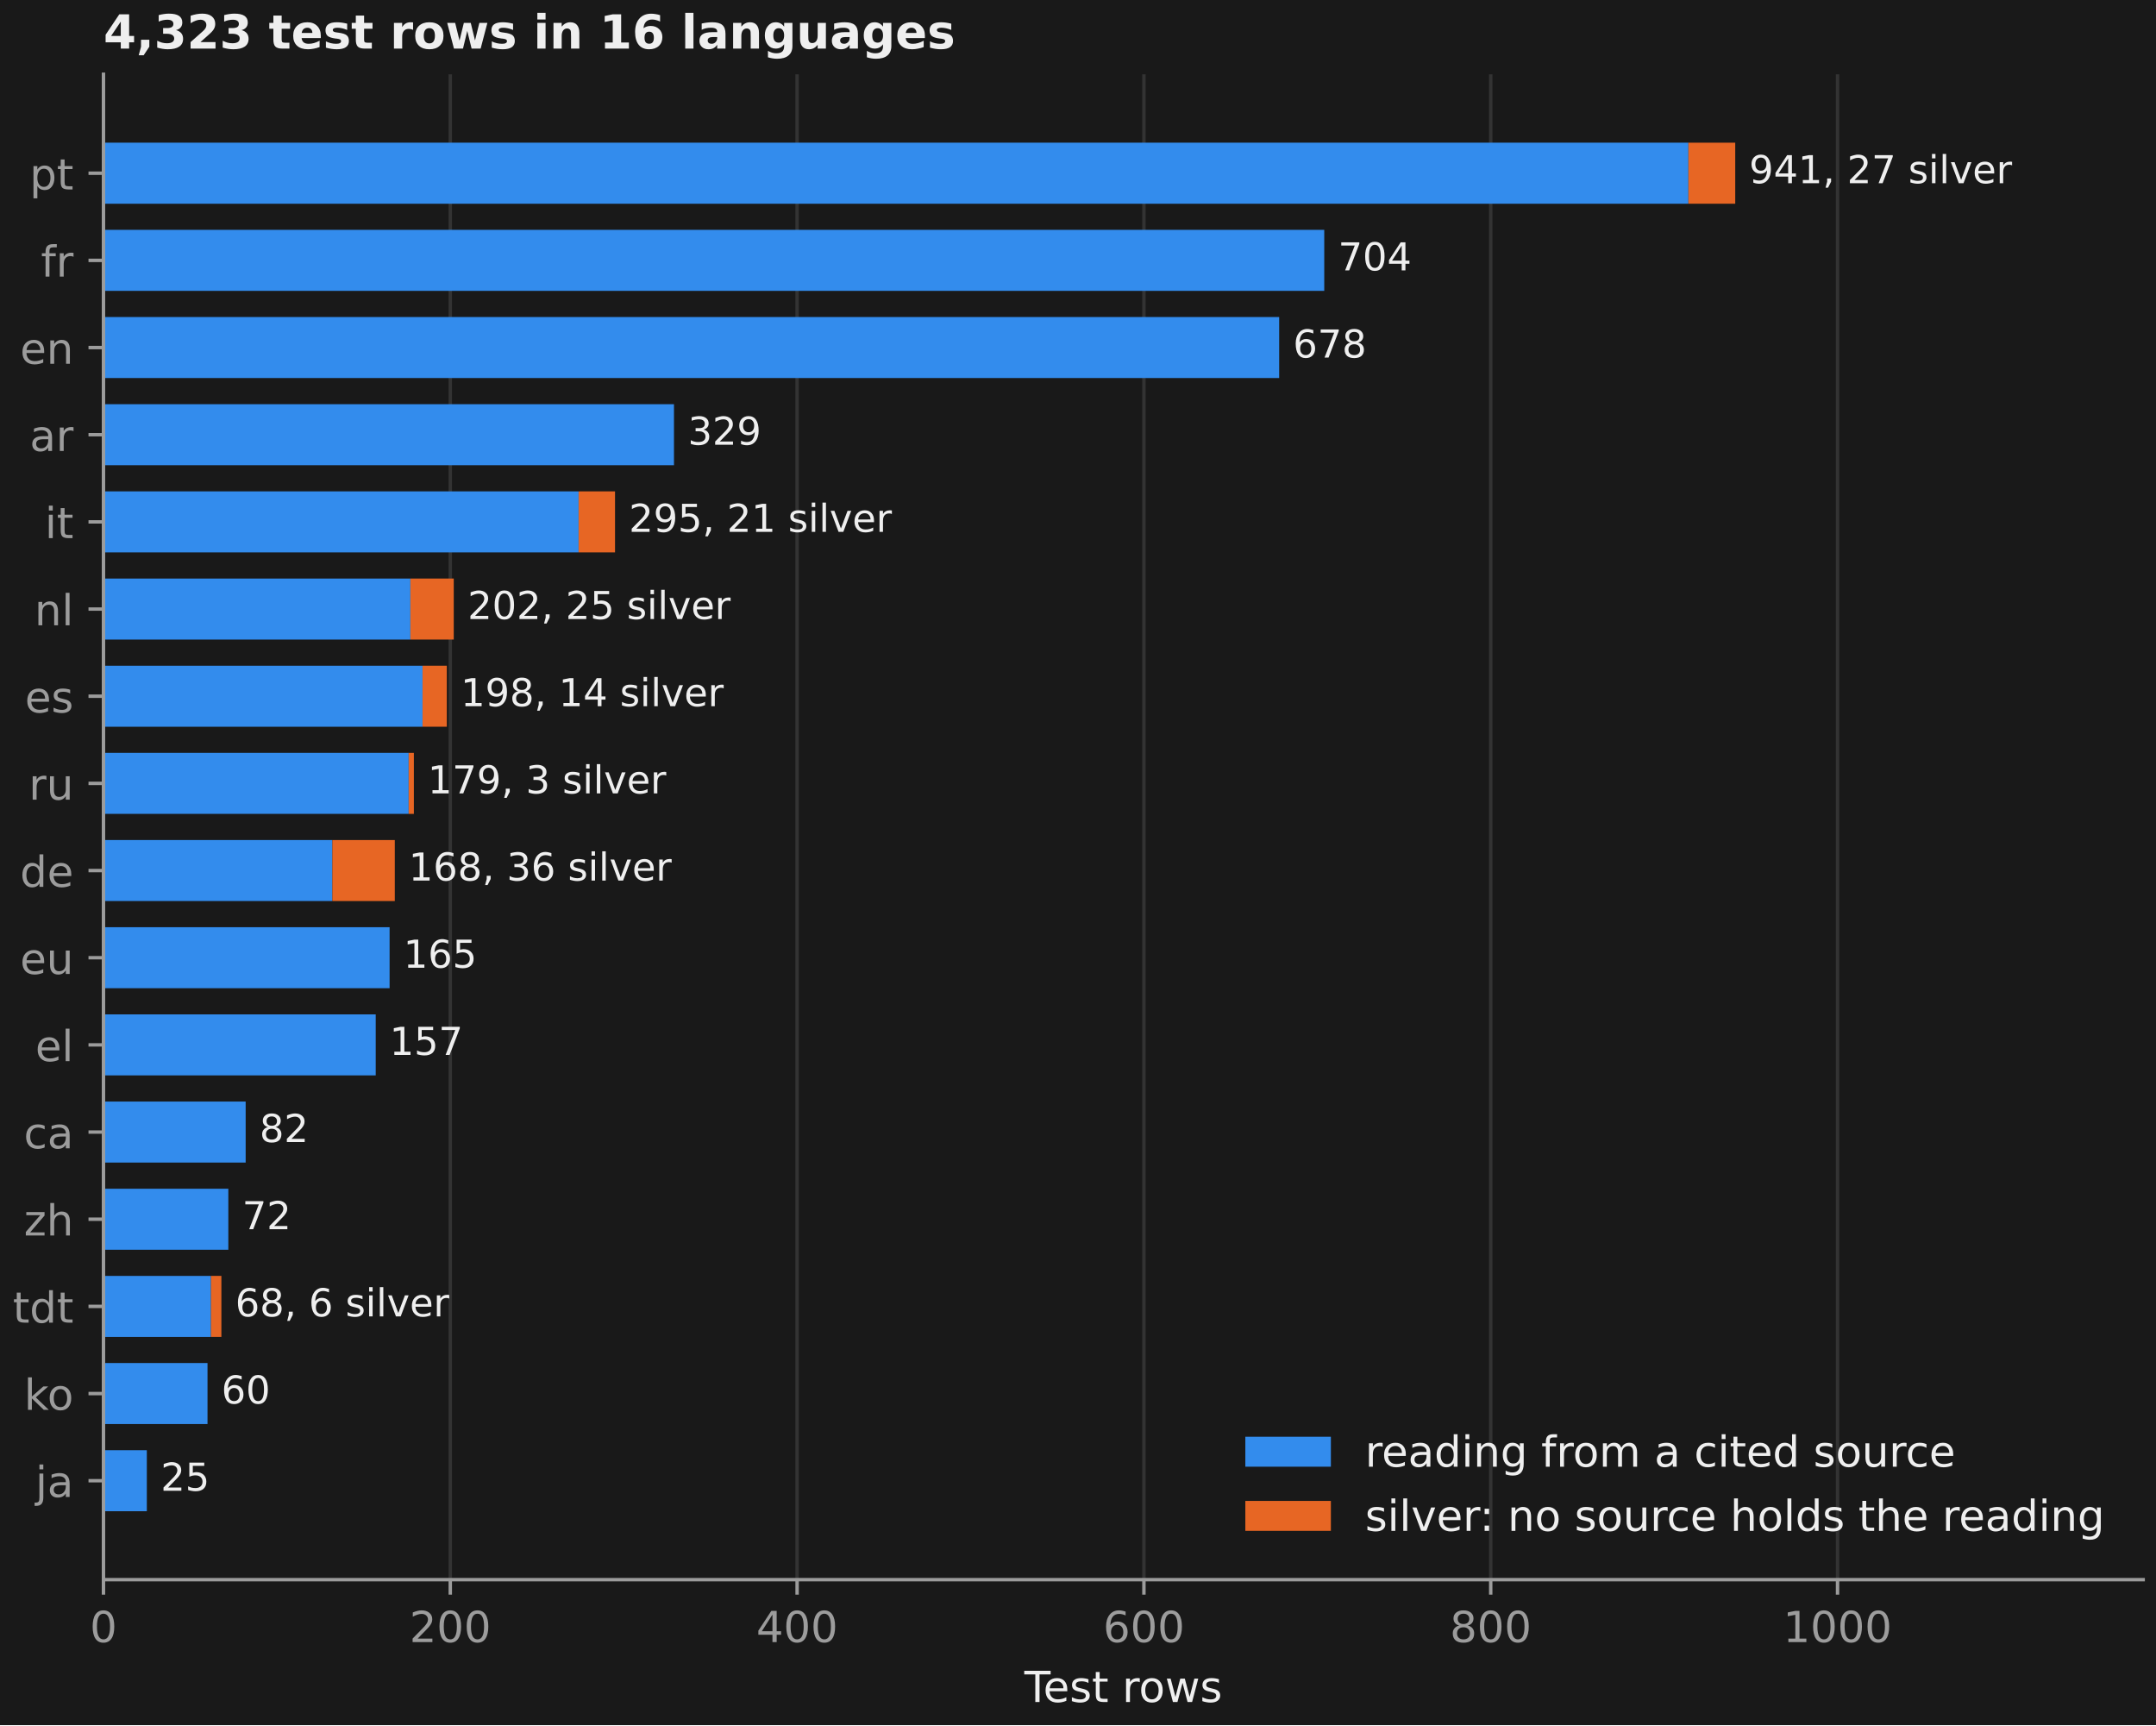
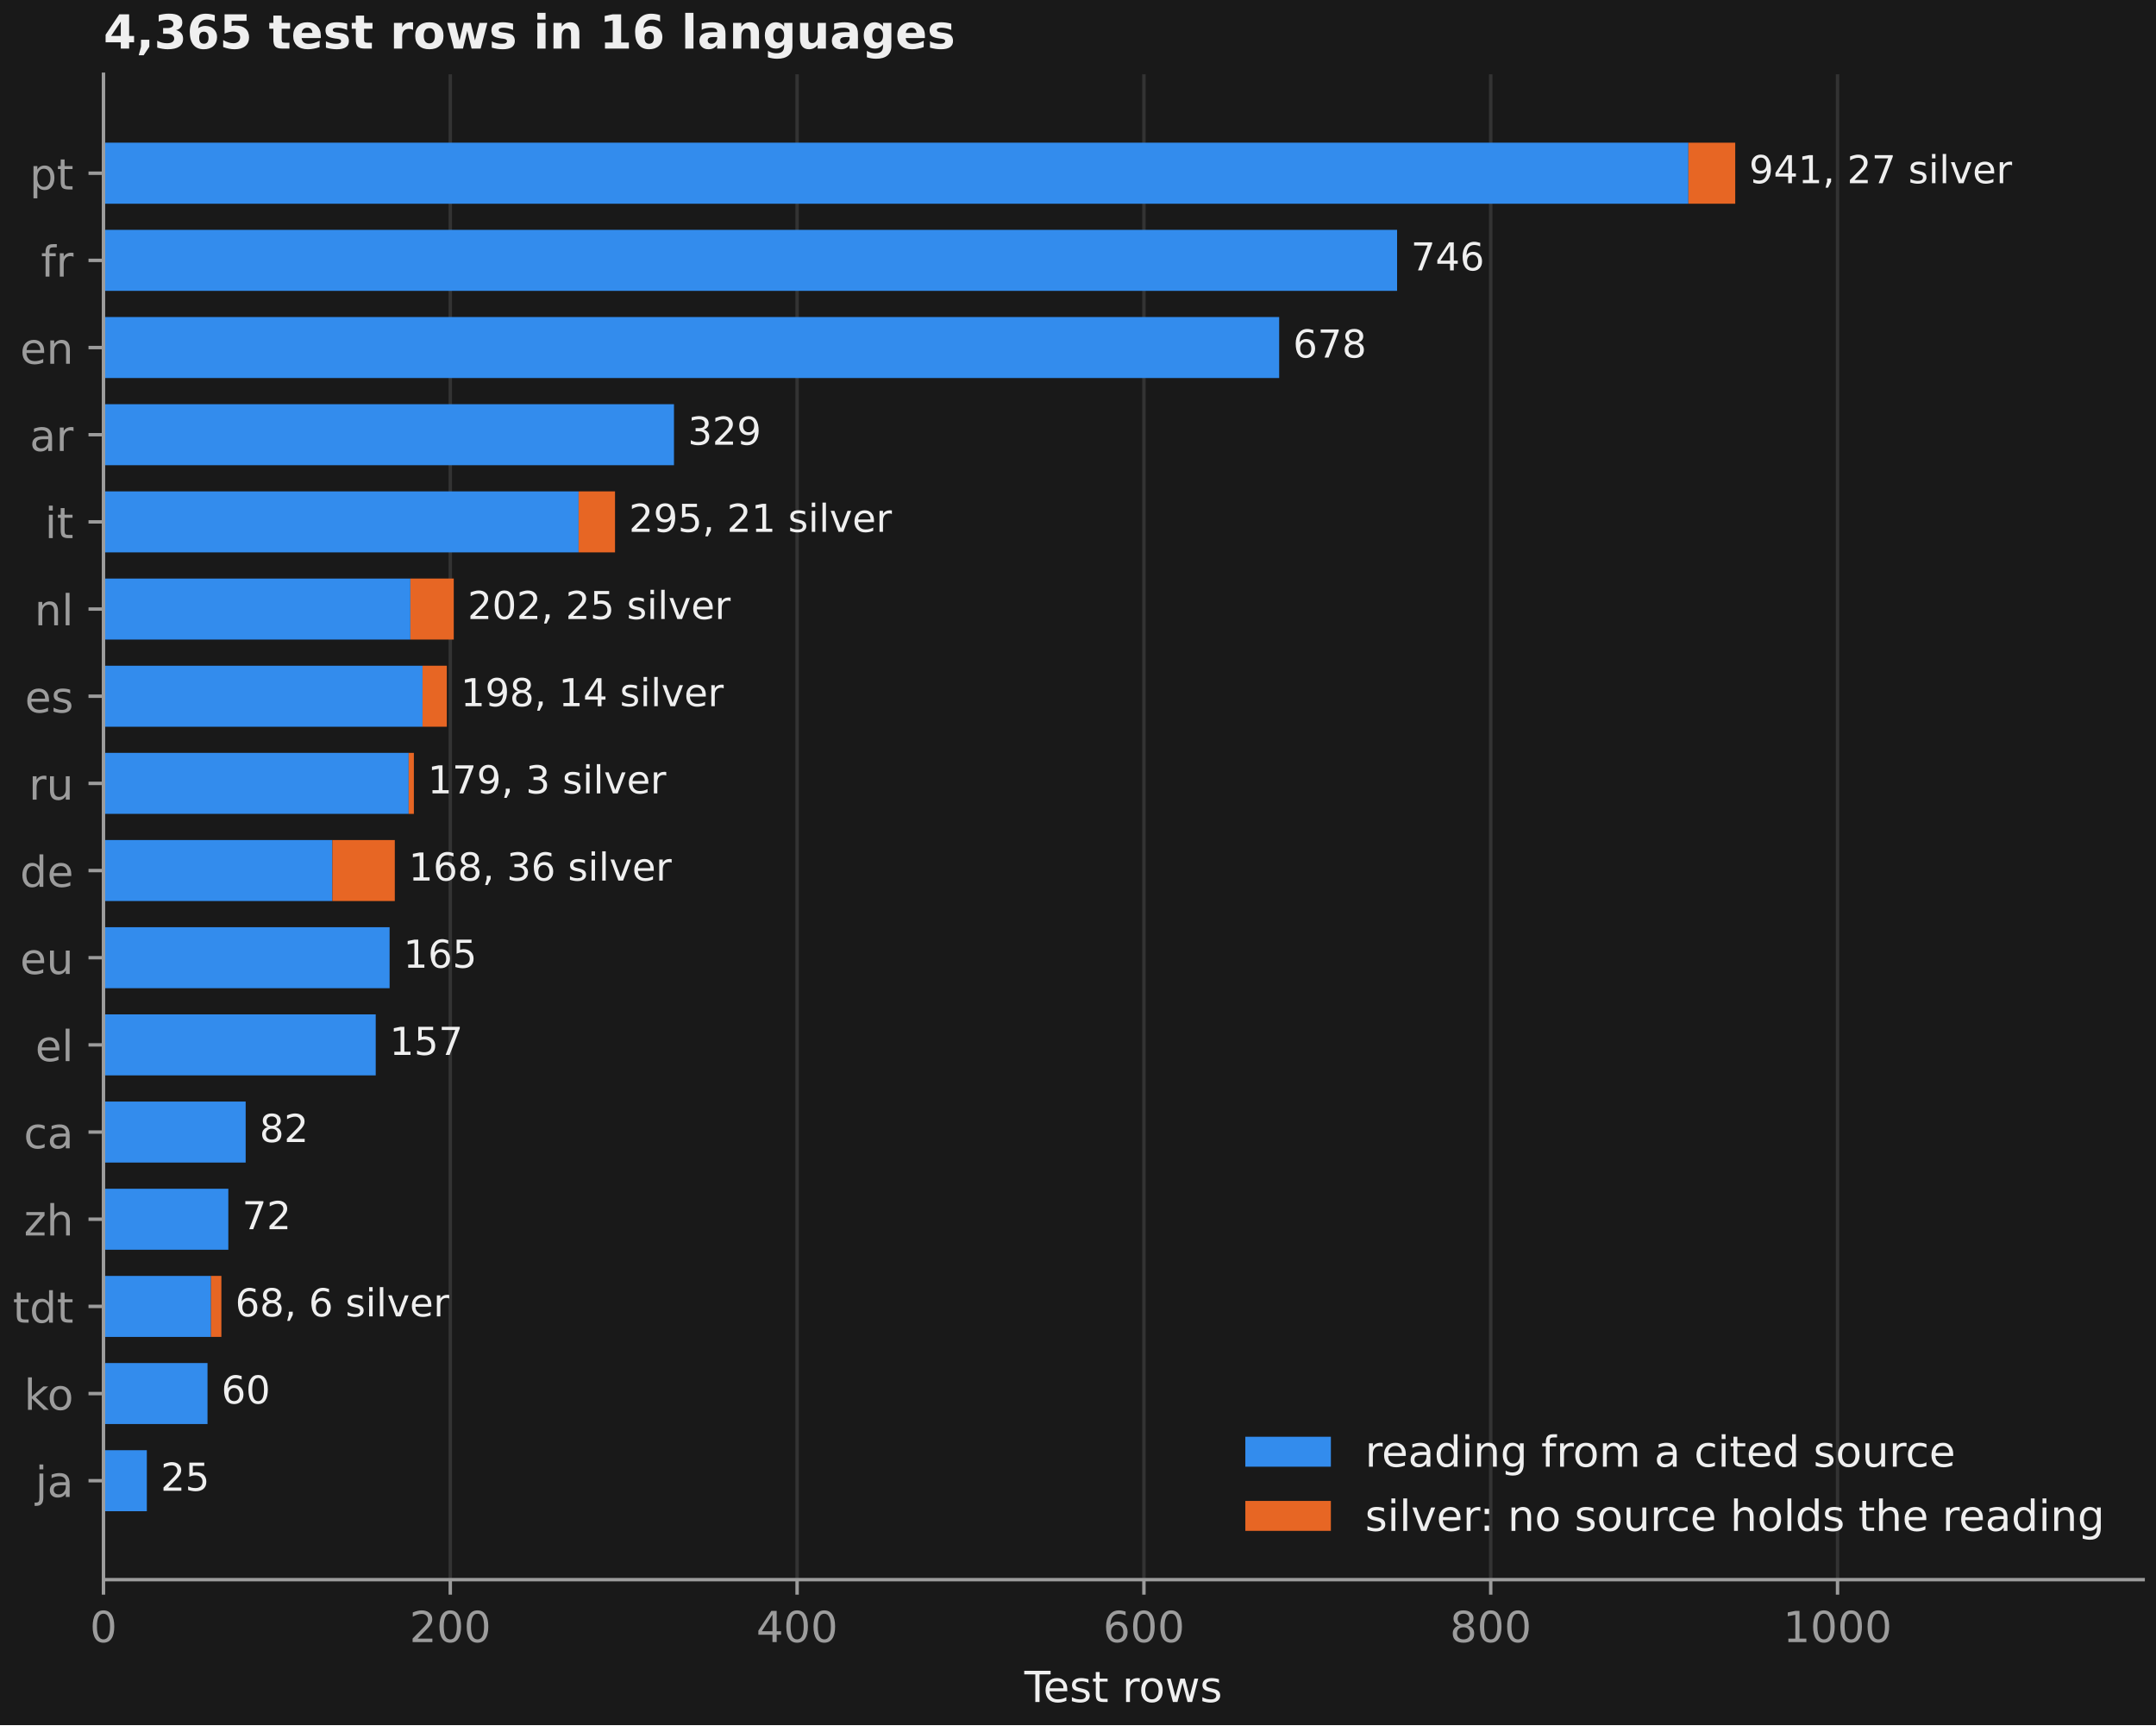
<svg xmlns="http://www.w3.org/2000/svg" xmlns:xlink="http://www.w3.org/1999/xlink" width="504pt" height="403.2pt" viewBox="0 0 504 403.2" version="1.1">
  <defs>
    <style type="text/css">*{stroke-linejoin: round; stroke-linecap: butt}</style>
  </defs>
  <g id="figure_1">
    <g id="patch_1">
      <path d="M 0 403.2  L 504 403.2  L 504 0  L 0 0  z " style="fill: #191919" />
    </g>
    <g id="axes_1">
      <g id="patch_2">
        <path d="M 24.189 369.2  L 501 369.2  L 501 17.359  L 24.189 17.359  z " style="fill: #191919" />
      </g>
      <g id="matplotlib.axis_1">
        <g id="xtick_1">
          <g id="line2d_1">
            <path d="M 24.189 369.2  L 24.189 17.359  " clip-path="url(#paf723ce318)" style="fill: none; stroke: #333333; stroke-width: 0.8; stroke-linecap: square" />
          </g>
          <g id="line2d_2">
            <defs>
              <path id="mc3cc2e16f8" d="M 0 0  L 0 3.5  " style="stroke: #9c9c9c; stroke-width: 0.8" />
            </defs>
            <g>
              <use xlink:href="#mc3cc2e16f8" x="24.189" y="369.2" style="fill: #9c9c9c; stroke: #9c9c9c; stroke-width: 0.8" />
            </g>
          </g>
          <g id="text_1">
            <text style="font-size: 10px; font-family: 'DejaVu Sans', 'Bitstream Vera Sans', 'Computer Modern Sans Serif', 'Lucida Grande', 'Verdana', 'Geneva', 'Lucid', 'Arial', 'Helvetica', 'Avant Garde', sans-serif; text-anchor: middle; fill: #9c9c9c" x="24.189" y="383.797" transform="rotate(-0 24.1893 383.7974)">0</text>
          </g>
        </g>
        <g id="xtick_2">
          <g id="line2d_3">
            <path d="M 105.262 369.2  L 105.262 17.359  " clip-path="url(#paf723ce318)" style="fill: none; stroke: #333333; stroke-width: 0.8; stroke-linecap: square" />
          </g>
          <g id="line2d_4">
            <g>
              <use xlink:href="#mc3cc2e16f8" x="105.262" y="369.2" style="fill: #9c9c9c; stroke: #9c9c9c; stroke-width: 0.8" />
            </g>
          </g>
          <g id="text_2">
            <text style="font-size: 10px; font-family: 'DejaVu Sans', 'Bitstream Vera Sans', 'Computer Modern Sans Serif', 'Lucida Grande', 'Verdana', 'Geneva', 'Lucid', 'Arial', 'Helvetica', 'Avant Garde', sans-serif; text-anchor: middle; fill: #9c9c9c" x="105.262" y="383.797" transform="rotate(-0 105.2623 383.7974)">200</text>
          </g>
        </g>
        <g id="xtick_3">
          <g id="line2d_5">
            <path d="M 186.335 369.2  L 186.335 17.359  " clip-path="url(#paf723ce318)" style="fill: none; stroke: #333333; stroke-width: 0.8; stroke-linecap: square" />
          </g>
          <g id="line2d_6">
            <g>
              <use xlink:href="#mc3cc2e16f8" x="186.335" y="369.2" style="fill: #9c9c9c; stroke: #9c9c9c; stroke-width: 0.8" />
            </g>
          </g>
          <g id="text_3">
            <text style="font-size: 10px; font-family: 'DejaVu Sans', 'Bitstream Vera Sans', 'Computer Modern Sans Serif', 'Lucida Grande', 'Verdana', 'Geneva', 'Lucid', 'Arial', 'Helvetica', 'Avant Garde', sans-serif; text-anchor: middle; fill: #9c9c9c" x="186.335" y="383.797" transform="rotate(-0 186.3353 383.7974)">400</text>
          </g>
        </g>
        <g id="xtick_4">
          <g id="line2d_7">
            <path d="M 267.408 369.2  L 267.408 17.359  " clip-path="url(#paf723ce318)" style="fill: none; stroke: #333333; stroke-width: 0.8; stroke-linecap: square" />
          </g>
          <g id="line2d_8">
            <g>
              <use xlink:href="#mc3cc2e16f8" x="267.408" y="369.2" style="fill: #9c9c9c; stroke: #9c9c9c; stroke-width: 0.8" />
            </g>
          </g>
          <g id="text_4">
            <text style="font-size: 10px; font-family: 'DejaVu Sans', 'Bitstream Vera Sans', 'Computer Modern Sans Serif', 'Lucida Grande', 'Verdana', 'Geneva', 'Lucid', 'Arial', 'Helvetica', 'Avant Garde', sans-serif; text-anchor: middle; fill: #9c9c9c" x="267.408" y="383.797" transform="rotate(-0 267.4082 383.7974)">600</text>
          </g>
        </g>
        <g id="xtick_5">
          <g id="line2d_9">
            <path d="M 348.481 369.2  L 348.481 17.359  " clip-path="url(#paf723ce318)" style="fill: none; stroke: #333333; stroke-width: 0.8; stroke-linecap: square" />
          </g>
          <g id="line2d_10">
            <g>
              <use xlink:href="#mc3cc2e16f8" x="348.481" y="369.2" style="fill: #9c9c9c; stroke: #9c9c9c; stroke-width: 0.8" />
            </g>
          </g>
          <g id="text_5">
            <text style="font-size: 10px; font-family: 'DejaVu Sans', 'Bitstream Vera Sans', 'Computer Modern Sans Serif', 'Lucida Grande', 'Verdana', 'Geneva', 'Lucid', 'Arial', 'Helvetica', 'Avant Garde', sans-serif; text-anchor: middle; fill: #9c9c9c" x="348.481" y="383.797" transform="rotate(-0 348.4812 383.7974)">800</text>
          </g>
        </g>
        <g id="xtick_6">
          <g id="line2d_11">
            <path d="M 429.554 369.2  L 429.554 17.359  " clip-path="url(#paf723ce318)" style="fill: none; stroke: #333333; stroke-width: 0.8; stroke-linecap: square" />
          </g>
          <g id="line2d_12">
            <g>
              <use xlink:href="#mc3cc2e16f8" x="429.554" y="369.2" style="fill: #9c9c9c; stroke: #9c9c9c; stroke-width: 0.8" />
            </g>
          </g>
          <g id="text_6">
            <text style="font-size: 10px; font-family: 'DejaVu Sans', 'Bitstream Vera Sans', 'Computer Modern Sans Serif', 'Lucida Grande', 'Verdana', 'Geneva', 'Lucid', 'Arial', 'Helvetica', 'Avant Garde', sans-serif; text-anchor: middle; fill: #9c9c9c" x="429.554" y="383.797" transform="rotate(-0 429.5542 383.7974)">1000</text>
          </g>
        </g>
        <g id="text_7">
          <text style="font-size: 10px; font-family: 'DejaVu Sans', 'Bitstream Vera Sans', 'Computer Modern Sans Serif', 'Lucida Grande', 'Verdana', 'Geneva', 'Lucid', 'Arial', 'Helvetica', 'Avant Garde', sans-serif; text-anchor: middle; fill: #efefef" x="262.595" y="397.797" transform="rotate(-0 262.5945 397.7974)">Test rows</text>
        </g>
      </g>
      <g id="matplotlib.axis_2">
        <g id="ytick_1">
          <g id="line2d_13">
            <defs>
              <path id="m61c7a5ba7b" d="M 0 0  L -3.5 0  " style="stroke: #9c9c9c; stroke-width: 0.8" />
            </defs>
            <g>
              <use xlink:href="#m61c7a5ba7b" x="24.189" y="346.076" style="fill: #9c9c9c; stroke: #9c9c9c; stroke-width: 0.8" />
            </g>
          </g>
          <g id="text_8">
            <text style="font-size: 10px; font-family: 'DejaVu Sans', 'Bitstream Vera Sans', 'Computer Modern Sans Serif', 'Lucida Grande', 'Verdana', 'Geneva', 'Lucid', 'Arial', 'Helvetica', 'Avant Garde', sans-serif; text-anchor: end; fill: #9c9c9c" x="17.189" y="349.876" transform="rotate(-0 17.1893 349.8757)">ja</text>
          </g>
        </g>
        <g id="ytick_2">
          <g id="line2d_14">
            <g>
              <use xlink:href="#m61c7a5ba7b" x="24.189" y="325.703" style="fill: #9c9c9c; stroke: #9c9c9c; stroke-width: 0.8" />
            </g>
          </g>
          <g id="text_9">
            <text style="font-size: 10px; font-family: 'DejaVu Sans', 'Bitstream Vera Sans', 'Computer Modern Sans Serif', 'Lucida Grande', 'Verdana', 'Geneva', 'Lucid', 'Arial', 'Helvetica', 'Avant Garde', sans-serif; text-anchor: end; fill: #9c9c9c" x="17.189" y="329.503" transform="rotate(-0 17.1893 329.5027)">ko</text>
          </g>
        </g>
        <g id="ytick_3">
          <g id="line2d_15">
            <g>
              <use xlink:href="#m61c7a5ba7b" x="24.189" y="305.33" style="fill: #9c9c9c; stroke: #9c9c9c; stroke-width: 0.8" />
            </g>
          </g>
          <g id="text_10">
            <text style="font-size: 10px; font-family: 'DejaVu Sans', 'Bitstream Vera Sans', 'Computer Modern Sans Serif', 'Lucida Grande', 'Verdana', 'Geneva', 'Lucid', 'Arial', 'Helvetica', 'Avant Garde', sans-serif; text-anchor: end; fill: #9c9c9c" x="17.189" y="309.13" transform="rotate(-0 17.1893 309.1297)">tdt</text>
          </g>
        </g>
        <g id="ytick_4">
          <g id="line2d_16">
            <g>
              <use xlink:href="#m61c7a5ba7b" x="24.189" y="284.958" style="fill: #9c9c9c; stroke: #9c9c9c; stroke-width: 0.8" />
            </g>
          </g>
          <g id="text_11">
            <text style="font-size: 10px; font-family: 'DejaVu Sans', 'Bitstream Vera Sans', 'Computer Modern Sans Serif', 'Lucida Grande', 'Verdana', 'Geneva', 'Lucid', 'Arial', 'Helvetica', 'Avant Garde', sans-serif; text-anchor: end; fill: #9c9c9c" x="17.189" y="288.757" transform="rotate(-0 17.1893 288.7567)">zh</text>
          </g>
        </g>
        <g id="ytick_5">
          <g id="line2d_17">
            <g>
              <use xlink:href="#m61c7a5ba7b" x="24.189" y="264.585" style="fill: #9c9c9c; stroke: #9c9c9c; stroke-width: 0.8" />
            </g>
          </g>
          <g id="text_12">
            <text style="font-size: 10px; font-family: 'DejaVu Sans', 'Bitstream Vera Sans', 'Computer Modern Sans Serif', 'Lucida Grande', 'Verdana', 'Geneva', 'Lucid', 'Arial', 'Helvetica', 'Avant Garde', sans-serif; text-anchor: end; fill: #9c9c9c" x="17.189" y="268.383" transform="rotate(-0 17.1893 268.3834)">ca</text>
          </g>
        </g>
        <g id="ytick_6">
          <g id="line2d_18">
            <g>
              <use xlink:href="#m61c7a5ba7b" x="24.189" y="244.212" style="fill: #9c9c9c; stroke: #9c9c9c; stroke-width: 0.8" />
            </g>
          </g>
          <g id="text_13">
            <text style="font-size: 10px; font-family: 'DejaVu Sans', 'Bitstream Vera Sans', 'Computer Modern Sans Serif', 'Lucida Grande', 'Verdana', 'Geneva', 'Lucid', 'Arial', 'Helvetica', 'Avant Garde', sans-serif; text-anchor: end; fill: #9c9c9c" x="17.189" y="248.011" transform="rotate(-0 17.1893 248.0108)">el</text>
          </g>
        </g>
        <g id="ytick_7">
          <g id="line2d_19">
            <g>
              <use xlink:href="#m61c7a5ba7b" x="24.189" y="223.839" style="fill: #9c9c9c; stroke: #9c9c9c; stroke-width: 0.8" />
            </g>
          </g>
          <g id="text_14">
            <text style="font-size: 10px; font-family: 'DejaVu Sans', 'Bitstream Vera Sans', 'Computer Modern Sans Serif', 'Lucida Grande', 'Verdana', 'Geneva', 'Lucid', 'Arial', 'Helvetica', 'Avant Garde', sans-serif; text-anchor: end; fill: #9c9c9c" x="17.189" y="227.637" transform="rotate(-0 17.1893 227.6374)">eu</text>
          </g>
        </g>
        <g id="ytick_8">
          <g id="line2d_20">
            <g>
              <use xlink:href="#m61c7a5ba7b" x="24.189" y="203.466" style="fill: #9c9c9c; stroke: #9c9c9c; stroke-width: 0.8" />
            </g>
          </g>
          <g id="text_15">
            <text style="font-size: 10px; font-family: 'DejaVu Sans', 'Bitstream Vera Sans', 'Computer Modern Sans Serif', 'Lucida Grande', 'Verdana', 'Geneva', 'Lucid', 'Arial', 'Helvetica', 'Avant Garde', sans-serif; text-anchor: end; fill: #9c9c9c" x="17.189" y="207.265" transform="rotate(-0 17.1893 207.2648)">de</text>
          </g>
        </g>
        <g id="ytick_9">
          <g id="line2d_21">
            <g>
              <use xlink:href="#m61c7a5ba7b" x="24.189" y="183.093" style="fill: #9c9c9c; stroke: #9c9c9c; stroke-width: 0.8" />
            </g>
          </g>
          <g id="text_16">
            <text style="font-size: 10px; font-family: 'DejaVu Sans', 'Bitstream Vera Sans', 'Computer Modern Sans Serif', 'Lucida Grande', 'Verdana', 'Geneva', 'Lucid', 'Arial', 'Helvetica', 'Avant Garde', sans-serif; text-anchor: end; fill: #9c9c9c" x="17.189" y="186.891" transform="rotate(-0 17.1893 186.8915)">ru</text>
          </g>
        </g>
        <g id="ytick_10">
          <g id="line2d_22">
            <g>
              <use xlink:href="#m61c7a5ba7b" x="24.189" y="162.72" style="fill: #9c9c9c; stroke: #9c9c9c; stroke-width: 0.8" />
            </g>
          </g>
          <g id="text_17">
            <text style="font-size: 10px; font-family: 'DejaVu Sans', 'Bitstream Vera Sans', 'Computer Modern Sans Serif', 'Lucida Grande', 'Verdana', 'Geneva', 'Lucid', 'Arial', 'Helvetica', 'Avant Garde', sans-serif; text-anchor: end; fill: #9c9c9c" x="17.189" y="166.519" transform="rotate(-0 17.1893 166.5185)">es</text>
          </g>
        </g>
        <g id="ytick_11">
          <g id="line2d_23">
            <g>
              <use xlink:href="#m61c7a5ba7b" x="24.189" y="142.347" style="fill: #9c9c9c; stroke: #9c9c9c; stroke-width: 0.8" />
            </g>
          </g>
          <g id="text_18">
            <text style="font-size: 10px; font-family: 'DejaVu Sans', 'Bitstream Vera Sans', 'Computer Modern Sans Serif', 'Lucida Grande', 'Verdana', 'Geneva', 'Lucid', 'Arial', 'Helvetica', 'Avant Garde', sans-serif; text-anchor: end; fill: #9c9c9c" x="17.189" y="146.146" transform="rotate(-0 17.1893 146.1459)">nl</text>
          </g>
        </g>
        <g id="ytick_12">
          <g id="line2d_24">
            <g>
              <use xlink:href="#m61c7a5ba7b" x="24.189" y="121.974" style="fill: #9c9c9c; stroke: #9c9c9c; stroke-width: 0.8" />
            </g>
          </g>
          <g id="text_19">
            <text style="font-size: 10px; font-family: 'DejaVu Sans', 'Bitstream Vera Sans', 'Computer Modern Sans Serif', 'Lucida Grande', 'Verdana', 'Geneva', 'Lucid', 'Arial', 'Helvetica', 'Avant Garde', sans-serif; text-anchor: end; fill: #9c9c9c" x="17.189" y="125.773" transform="rotate(-0 17.1893 125.773)">it</text>
          </g>
        </g>
        <g id="ytick_13">
          <g id="line2d_25">
            <g>
              <use xlink:href="#m61c7a5ba7b" x="24.189" y="101.601" style="fill: #9c9c9c; stroke: #9c9c9c; stroke-width: 0.8" />
            </g>
          </g>
          <g id="text_20">
            <text style="font-size: 10px; font-family: 'DejaVu Sans', 'Bitstream Vera Sans', 'Computer Modern Sans Serif', 'Lucida Grande', 'Verdana', 'Geneva', 'Lucid', 'Arial', 'Helvetica', 'Avant Garde', sans-serif; text-anchor: end; fill: #9c9c9c" x="17.189" y="105.4" transform="rotate(-0 17.1893 105.3996)">ar</text>
          </g>
        </g>
        <g id="ytick_14">
          <g id="line2d_26">
            <g>
              <use xlink:href="#m61c7a5ba7b" x="24.189" y="81.228" style="fill: #9c9c9c; stroke: #9c9c9c; stroke-width: 0.8" />
            </g>
          </g>
          <g id="text_21">
            <text style="font-size: 10px; font-family: 'DejaVu Sans', 'Bitstream Vera Sans', 'Computer Modern Sans Serif', 'Lucida Grande', 'Verdana', 'Geneva', 'Lucid', 'Arial', 'Helvetica', 'Avant Garde', sans-serif; text-anchor: end; fill: #9c9c9c" x="17.189" y="85.027" transform="rotate(-0 17.1893 85.02662)">en</text>
          </g>
        </g>
        <g id="ytick_15">
          <g id="line2d_27">
            <g>
              <use xlink:href="#m61c7a5ba7b" x="24.189" y="60.855" style="fill: #9c9c9c; stroke: #9c9c9c; stroke-width: 0.8" />
            </g>
          </g>
          <g id="text_22">
            <text style="font-size: 10px; font-family: 'DejaVu Sans', 'Bitstream Vera Sans', 'Computer Modern Sans Serif', 'Lucida Grande', 'Verdana', 'Geneva', 'Lucid', 'Arial', 'Helvetica', 'Avant Garde', sans-serif; text-anchor: end; fill: #9c9c9c" x="17.189" y="64.654" transform="rotate(-0 17.1893 64.65404)">fr</text>
          </g>
        </g>
        <g id="ytick_16">
          <g id="line2d_28">
            <g>
              <use xlink:href="#m61c7a5ba7b" x="24.189" y="40.482" style="fill: #9c9c9c; stroke: #9c9c9c; stroke-width: 0.8" />
            </g>
          </g>
          <g id="text_23">
            <text style="font-size: 10px; font-family: 'DejaVu Sans', 'Bitstream Vera Sans', 'Computer Modern Sans Serif', 'Lucida Grande', 'Verdana', 'Geneva', 'Lucid', 'Arial', 'Helvetica', 'Avant Garde', sans-serif; text-anchor: end; fill: #9c9c9c" x="17.189" y="44.281" transform="rotate(-0 17.1893 44.28067)">pt</text>
          </g>
        </g>
      </g>
      <g id="patch_3">
        <path d="M 24.189 353.207  L 34.323 353.207  L 34.323 338.946  L 24.189 338.946  z " clip-path="url(#paf723ce318)" style="fill: #338ced" />
      </g>
      <g id="patch_4">
        <path d="M 24.189 332.834  L 48.511 332.834  L 48.511 318.573  L 24.189 318.573  z " clip-path="url(#paf723ce318)" style="fill: #338ced" />
      </g>
      <g id="patch_5">
        <path d="M 24.189 312.461  L 49.322 312.461  L 49.322 298.2  L 24.189 298.2  z " clip-path="url(#paf723ce318)" style="fill: #338ced" />
      </g>
      <g id="patch_6">
        <path d="M 24.189 292.088  L 53.376 292.088  L 53.376 277.827  L 24.189 277.827  z " clip-path="url(#paf723ce318)" style="fill: #338ced" />
      </g>
      <g id="patch_7">
        <path d="M 24.189 271.715  L 57.429 271.715  L 57.429 257.454  L 24.189 257.454  z " clip-path="url(#paf723ce318)" style="fill: #338ced" />
      </g>
      <g id="patch_8">
        <path d="M 24.189 251.342  L 87.832 251.342  L 87.832 237.081  L 24.189 237.081  z " clip-path="url(#paf723ce318)" style="fill: #338ced" />
      </g>
      <g id="patch_9">
        <path d="M 24.189 230.969  L 91.075 230.969  L 91.075 216.708  L 24.189 216.708  z " clip-path="url(#paf723ce318)" style="fill: #338ced" />
      </g>
      <g id="patch_10">
        <path d="M 24.189 210.596  L 77.697 210.596  L 77.697 196.335  L 24.189 196.335  z " clip-path="url(#paf723ce318)" style="fill: #338ced" />
      </g>
      <g id="patch_11">
        <path d="M 24.189 190.223  L 95.534 190.223  L 95.534 175.962  L 24.189 175.962  z " clip-path="url(#paf723ce318)" style="fill: #338ced" />
      </g>
      <g id="patch_12">
        <path d="M 24.189 169.85  L 98.776 169.85  L 98.776 155.589  L 24.189 155.589  z " clip-path="url(#paf723ce318)" style="fill: #338ced" />
      </g>
      <g id="patch_13">
        <path d="M 24.189 149.477  L 95.939 149.477  L 95.939 135.216  L 24.189 135.216  z " clip-path="url(#paf723ce318)" style="fill: #338ced" />
      </g>
      <g id="patch_14">
        <path d="M 24.189 129.104  L 135.259 129.104  L 135.259 114.843  L 24.189 114.843  z " clip-path="url(#paf723ce318)" style="fill: #338ced" />
      </g>
      <g id="patch_15">
        <path d="M 24.189 108.731  L 157.554 108.731  L 157.554 94.47  L 24.189 94.47  z " clip-path="url(#paf723ce318)" style="fill: #338ced" />
      </g>
      <g id="patch_16">
        <path d="M 24.189 88.358  L 299.027 88.358  L 299.027 74.097  L 24.189 74.097  z " clip-path="url(#paf723ce318)" style="fill: #338ced" />
      </g>
      <g id="patch_17">
-         <path d="M 24.189 67.985  L 309.566 67.985  L 309.566 53.724  L 24.189 53.724  z " clip-path="url(#paf723ce318)" style="fill: #338ced" />
+         <path d="M 24.189 67.985  L 326.592 67.985  L 326.592 53.724  L 24.189 53.724  z " clip-path="url(#paf723ce318)" style="fill: #338ced" />
      </g>
      <g id="patch_18">
        <path d="M 24.189 47.612  L 394.693 47.612  L 394.693 33.351  L 24.189 33.351  z " clip-path="url(#paf723ce318)" style="fill: #338ced" />
      </g>
      <g id="patch_19">
        <path d="M 34.323 353.207  L 34.323 353.207  L 34.323 338.946  L 34.323 338.946  z " clip-path="url(#paf723ce318)" style="fill: #e76624" />
      </g>
      <g id="patch_20">
        <path d="M 48.511 332.834  L 48.511 332.834  L 48.511 318.573  L 48.511 318.573  z " clip-path="url(#paf723ce318)" style="fill: #e76624" />
      </g>
      <g id="patch_21">
        <path d="M 49.322 312.461  L 51.754 312.461  L 51.754 298.2  L 49.322 298.2  z " clip-path="url(#paf723ce318)" style="fill: #e76624" />
      </g>
      <g id="patch_22">
        <path d="M 53.376 292.088  L 53.376 292.088  L 53.376 277.827  L 53.376 277.827  z " clip-path="url(#paf723ce318)" style="fill: #e76624" />
      </g>
      <g id="patch_23">
        <path d="M 57.429 271.715  L 57.429 271.715  L 57.429 257.454  L 57.429 257.454  z " clip-path="url(#paf723ce318)" style="fill: #e76624" />
      </g>
      <g id="patch_24">
        <path d="M 87.832 251.342  L 87.832 251.342  L 87.832 237.081  L 87.832 237.081  z " clip-path="url(#paf723ce318)" style="fill: #e76624" />
      </g>
      <g id="patch_25">
        <path d="M 91.075 230.969  L 91.075 230.969  L 91.075 216.708  L 91.075 216.708  z " clip-path="url(#paf723ce318)" style="fill: #e76624" />
      </g>
      <g id="patch_26">
        <path d="M 77.697 210.596  L 92.291 210.596  L 92.291 196.335  L 77.697 196.335  z " clip-path="url(#paf723ce318)" style="fill: #e76624" />
      </g>
      <g id="patch_27">
        <path d="M 95.534 190.223  L 96.75 190.223  L 96.75 175.962  L 95.534 175.962  z " clip-path="url(#paf723ce318)" style="fill: #e76624" />
      </g>
      <g id="patch_28">
        <path d="M 98.776 169.85  L 104.452 169.85  L 104.452 155.589  L 98.776 155.589  z " clip-path="url(#paf723ce318)" style="fill: #e76624" />
      </g>
      <g id="patch_29">
        <path d="M 95.939 149.477  L 106.073 149.477  L 106.073 135.216  L 95.939 135.216  z " clip-path="url(#paf723ce318)" style="fill: #e76624" />
      </g>
      <g id="patch_30">
        <path d="M 135.259 129.104  L 143.772 129.104  L 143.772 114.843  L 135.259 114.843  z " clip-path="url(#paf723ce318)" style="fill: #e76624" />
      </g>
      <g id="patch_31">
        <path d="M 157.554 108.731  L 157.554 108.731  L 157.554 94.47  L 157.554 94.47  z " clip-path="url(#paf723ce318)" style="fill: #e76624" />
      </g>
      <g id="patch_32">
        <path d="M 299.027 88.358  L 299.027 88.358  L 299.027 74.097  L 299.027 74.097  z " clip-path="url(#paf723ce318)" style="fill: #e76624" />
      </g>
      <g id="patch_33">
-         <path d="M 309.566 67.985  L 309.566 67.985  L 309.566 53.724  L 309.566 53.724  z " clip-path="url(#paf723ce318)" style="fill: #e76624" />
+         <path d="M 326.592 67.985  L 326.592 67.985  L 326.592 53.724  L 326.592 53.724  z " clip-path="url(#paf723ce318)" style="fill: #e76624" />
      </g>
      <g id="patch_34">
        <path d="M 394.693 47.612  L 405.638 47.612  L 405.638 33.351  L 394.693 33.351  z " clip-path="url(#paf723ce318)" style="fill: #e76624" />
      </g>
      <g id="patch_35">
        <path d="M 24.189 369.2  L 24.189 17.359  " style="fill: none; stroke: #9c9c9c; stroke-width: 0.8; stroke-linejoin: miter; stroke-linecap: square" />
      </g>
      <g id="patch_36">
        <path d="M 24.189 369.2  L 501 369.2  " style="fill: none; stroke: #9c9c9c; stroke-width: 0.8; stroke-linejoin: miter; stroke-linecap: square" />
      </g>
      <g id="text_24">
        <text style="font-size: 9px; font-family: 'DejaVu Sans', 'Bitstream Vera Sans', 'Computer Modern Sans Serif', 'Lucida Grande', 'Verdana', 'Geneva', 'Lucid', 'Arial', 'Helvetica', 'Avant Garde', sans-serif; text-anchor: start; fill: #efefef" x="37.566" y="348.414" transform="rotate(-0 37.56634 348.4143)">25</text>
      </g>
      <g id="text_25">
        <text style="font-size: 9px; font-family: 'DejaVu Sans', 'Bitstream Vera Sans', 'Computer Modern Sans Serif', 'Lucida Grande', 'Verdana', 'Geneva', 'Lucid', 'Arial', 'Helvetica', 'Avant Garde', sans-serif; text-anchor: start; fill: #efefef" x="51.754" y="328.041" transform="rotate(-0 51.75411 328.0414)">60</text>
      </g>
      <g id="text_26">
        <text style="font-size: 9px; font-family: 'DejaVu Sans', 'Bitstream Vera Sans', 'Computer Modern Sans Serif', 'Lucida Grande', 'Verdana', 'Geneva', 'Lucid', 'Arial', 'Helvetica', 'Avant Garde', sans-serif; text-anchor: start; fill: #efefef" x="54.997" y="307.669" transform="rotate(-0 54.99703 307.6687)">68, 6 silver</text>
      </g>
      <g id="text_27">
        <text style="font-size: 9px; font-family: 'DejaVu Sans', 'Bitstream Vera Sans', 'Computer Modern Sans Serif', 'Lucida Grande', 'Verdana', 'Geneva', 'Lucid', 'Arial', 'Helvetica', 'Avant Garde', sans-serif; text-anchor: start; fill: #efefef" x="56.618" y="287.295" transform="rotate(-0 56.61849 287.2954)">72</text>
      </g>
      <g id="text_28">
        <text style="font-size: 9px; font-family: 'DejaVu Sans', 'Bitstream Vera Sans', 'Computer Modern Sans Serif', 'Lucida Grande', 'Verdana', 'Geneva', 'Lucid', 'Arial', 'Helvetica', 'Avant Garde', sans-serif; text-anchor: start; fill: #efefef" x="60.672" y="266.922" transform="rotate(-0 60.67214 266.9224)">82</text>
      </g>
      <g id="text_29">
        <text style="font-size: 9px; font-family: 'DejaVu Sans', 'Bitstream Vera Sans', 'Computer Modern Sans Serif', 'Lucida Grande', 'Verdana', 'Geneva', 'Lucid', 'Arial', 'Helvetica', 'Avant Garde', sans-serif; text-anchor: start; fill: #efefef" x="91.075" y="246.549" transform="rotate(-0 91.07451 246.5495)">157</text>
      </g>
      <g id="text_30">
        <text style="font-size: 9px; font-family: 'DejaVu Sans', 'Bitstream Vera Sans', 'Computer Modern Sans Serif', 'Lucida Grande', 'Verdana', 'Geneva', 'Lucid', 'Arial', 'Helvetica', 'Avant Garde', sans-serif; text-anchor: start; fill: #efefef" x="94.317" y="226.176" transform="rotate(-0 94.31743 226.1765)">165</text>
      </g>
      <g id="text_31">
        <text style="font-size: 9px; font-family: 'DejaVu Sans', 'Bitstream Vera Sans', 'Computer Modern Sans Serif', 'Lucida Grande', 'Verdana', 'Geneva', 'Lucid', 'Arial', 'Helvetica', 'Avant Garde', sans-serif; text-anchor: start; fill: #efefef" x="95.534" y="205.804" transform="rotate(-0 95.53352 205.8039)">168, 36 silver</text>
      </g>
      <g id="text_32">
        <text style="font-size: 9px; font-family: 'DejaVu Sans', 'Bitstream Vera Sans', 'Computer Modern Sans Serif', 'Lucida Grande', 'Verdana', 'Geneva', 'Lucid', 'Arial', 'Helvetica', 'Avant Garde', sans-serif; text-anchor: start; fill: #efefef" x="99.993" y="185.431" transform="rotate(-0 99.99254 185.4309)">179, 3 silver</text>
      </g>
      <g id="text_33">
        <text style="font-size: 9px; font-family: 'DejaVu Sans', 'Bitstream Vera Sans', 'Computer Modern Sans Serif', 'Lucida Grande', 'Verdana', 'Geneva', 'Lucid', 'Arial', 'Helvetica', 'Avant Garde', sans-serif; text-anchor: start; fill: #efefef" x="107.694" y="165.058" transform="rotate(-0 107.6945 165.0579)">198, 14 silver</text>
      </g>
      <g id="text_34">
        <text style="font-size: 9px; font-family: 'DejaVu Sans', 'Bitstream Vera Sans', 'Computer Modern Sans Serif', 'Lucida Grande', 'Verdana', 'Geneva', 'Lucid', 'Arial', 'Helvetica', 'Avant Garde', sans-serif; text-anchor: start; fill: #efefef" x="109.316" y="144.685" transform="rotate(-0 109.3159 144.685)">202, 25 silver</text>
      </g>
      <g id="text_35">
        <text style="font-size: 9px; font-family: 'DejaVu Sans', 'Bitstream Vera Sans', 'Computer Modern Sans Serif', 'Lucida Grande', 'Verdana', 'Geneva', 'Lucid', 'Arial', 'Helvetica', 'Avant Garde', sans-serif; text-anchor: start; fill: #efefef" x="147.015" y="124.312" transform="rotate(-0 147.0149 124.312)">295, 21 silver</text>
      </g>
      <g id="text_36">
        <text style="font-size: 9px; font-family: 'DejaVu Sans', 'Bitstream Vera Sans', 'Computer Modern Sans Serif', 'Lucida Grande', 'Verdana', 'Geneva', 'Lucid', 'Arial', 'Helvetica', 'Avant Garde', sans-serif; text-anchor: start; fill: #efefef" x="160.797" y="103.939" transform="rotate(-0 160.7973 103.9387)">329</text>
      </g>
      <g id="text_37">
        <text style="font-size: 9px; font-family: 'DejaVu Sans', 'Bitstream Vera Sans', 'Computer Modern Sans Serif', 'Lucida Grande', 'Verdana', 'Geneva', 'Lucid', 'Arial', 'Helvetica', 'Avant Garde', sans-serif; text-anchor: start; fill: #efefef" x="302.27" y="83.566" transform="rotate(-0 302.2696 83.56568)">678</text>
      </g>
      <g id="text_38">
-         <text style="font-size: 9px; font-family: 'DejaVu Sans', 'Bitstream Vera Sans', 'Computer Modern Sans Serif', 'Lucida Grande', 'Verdana', 'Geneva', 'Lucid', 'Arial', 'Helvetica', 'Avant Garde', sans-serif; text-anchor: start; fill: #efefef" x="312.809" y="63.193" transform="rotate(-0 312.8091 63.19271)">704</text>
+         <text style="font-size: 9px; font-family: 'DejaVu Sans', 'Bitstream Vera Sans', 'Computer Modern Sans Serif', 'Lucida Grande', 'Verdana', 'Geneva', 'Lucid', 'Arial', 'Helvetica', 'Avant Garde', sans-serif; text-anchor: start; fill: #efefef" x="329.834" y="63.193" transform="rotate(-0 329.8344 63.19271)">746</text>
      </g>
      <g id="text_39">
        <text style="font-size: 9px; font-family: 'DejaVu Sans', 'Bitstream Vera Sans', 'Computer Modern Sans Serif', 'Lucida Grande', 'Verdana', 'Geneva', 'Lucid', 'Arial', 'Helvetica', 'Avant Garde', sans-serif; text-anchor: start; fill: #efefef" x="408.881" y="42.82" transform="rotate(-0 408.8806 42.82009)">941, 27 silver</text>
      </g>
      <g id="text_40">
-         <text style="font-weight: 700; font-size: 11px; font-family: 'DejaVu Sans', 'Bitstream Vera Sans', 'Computer Modern Sans Serif', 'Lucida Grande', 'Verdana', 'Geneva', 'Lucid', 'Arial', 'Helvetica', 'Avant Garde', sans-serif; text-anchor: start; fill: #efefef" x="24.189" y="11.359" transform="rotate(-0 24.1893 11.35852)">4,323 test rows in 16 languages</text>
+         <text style="font-weight: 700; font-size: 11px; font-family: 'DejaVu Sans', 'Bitstream Vera Sans', 'Computer Modern Sans Serif', 'Lucida Grande', 'Verdana', 'Geneva', 'Lucid', 'Arial', 'Helvetica', 'Avant Garde', sans-serif; text-anchor: start; fill: #efefef" x="24.189" y="11.359" transform="rotate(-0 24.1893 11.35852)">4,365 test rows in 16 languages</text>
      </g>
      <g id="legend_1">
        <g id="patch_37">
          <path d="M 291.115 342.797  L 311.115 342.797  L 311.115 335.797  L 291.115 335.797  z " style="fill: #338ced" />
        </g>
        <g id="text_41">
          <text style="font-size: 10px; font-family: 'DejaVu Sans', 'Bitstream Vera Sans', 'Computer Modern Sans Serif', 'Lucida Grande', 'Verdana', 'Geneva', 'Lucid', 'Arial', 'Helvetica', 'Avant Garde', sans-serif; text-anchor: start; fill: #efefef" x="319.115" y="342.797" transform="rotate(-0 319.1154 342.7966)">reading from a cited source</text>
        </g>
        <g id="patch_38">
          <path d="M 291.115 357.797  L 311.115 357.797  L 311.115 350.797  L 291.115 350.797  z " style="fill: #e76624" />
        </g>
        <g id="text_42">
          <text style="font-size: 10px; font-family: 'DejaVu Sans', 'Bitstream Vera Sans', 'Computer Modern Sans Serif', 'Lucida Grande', 'Verdana', 'Geneva', 'Lucid', 'Arial', 'Helvetica', 'Avant Garde', sans-serif; text-anchor: start; fill: #efefef" x="319.115" y="357.797" transform="rotate(-0 319.1154 357.7974)">silver: no source holds the reading</text>
        </g>
      </g>
    </g>
  </g>
  <defs>
    <clipPath id="paf723ce318">
      <rect x="24.189" y="17.359" width="476.81" height="351.841" />
    </clipPath>
  </defs>
</svg>
